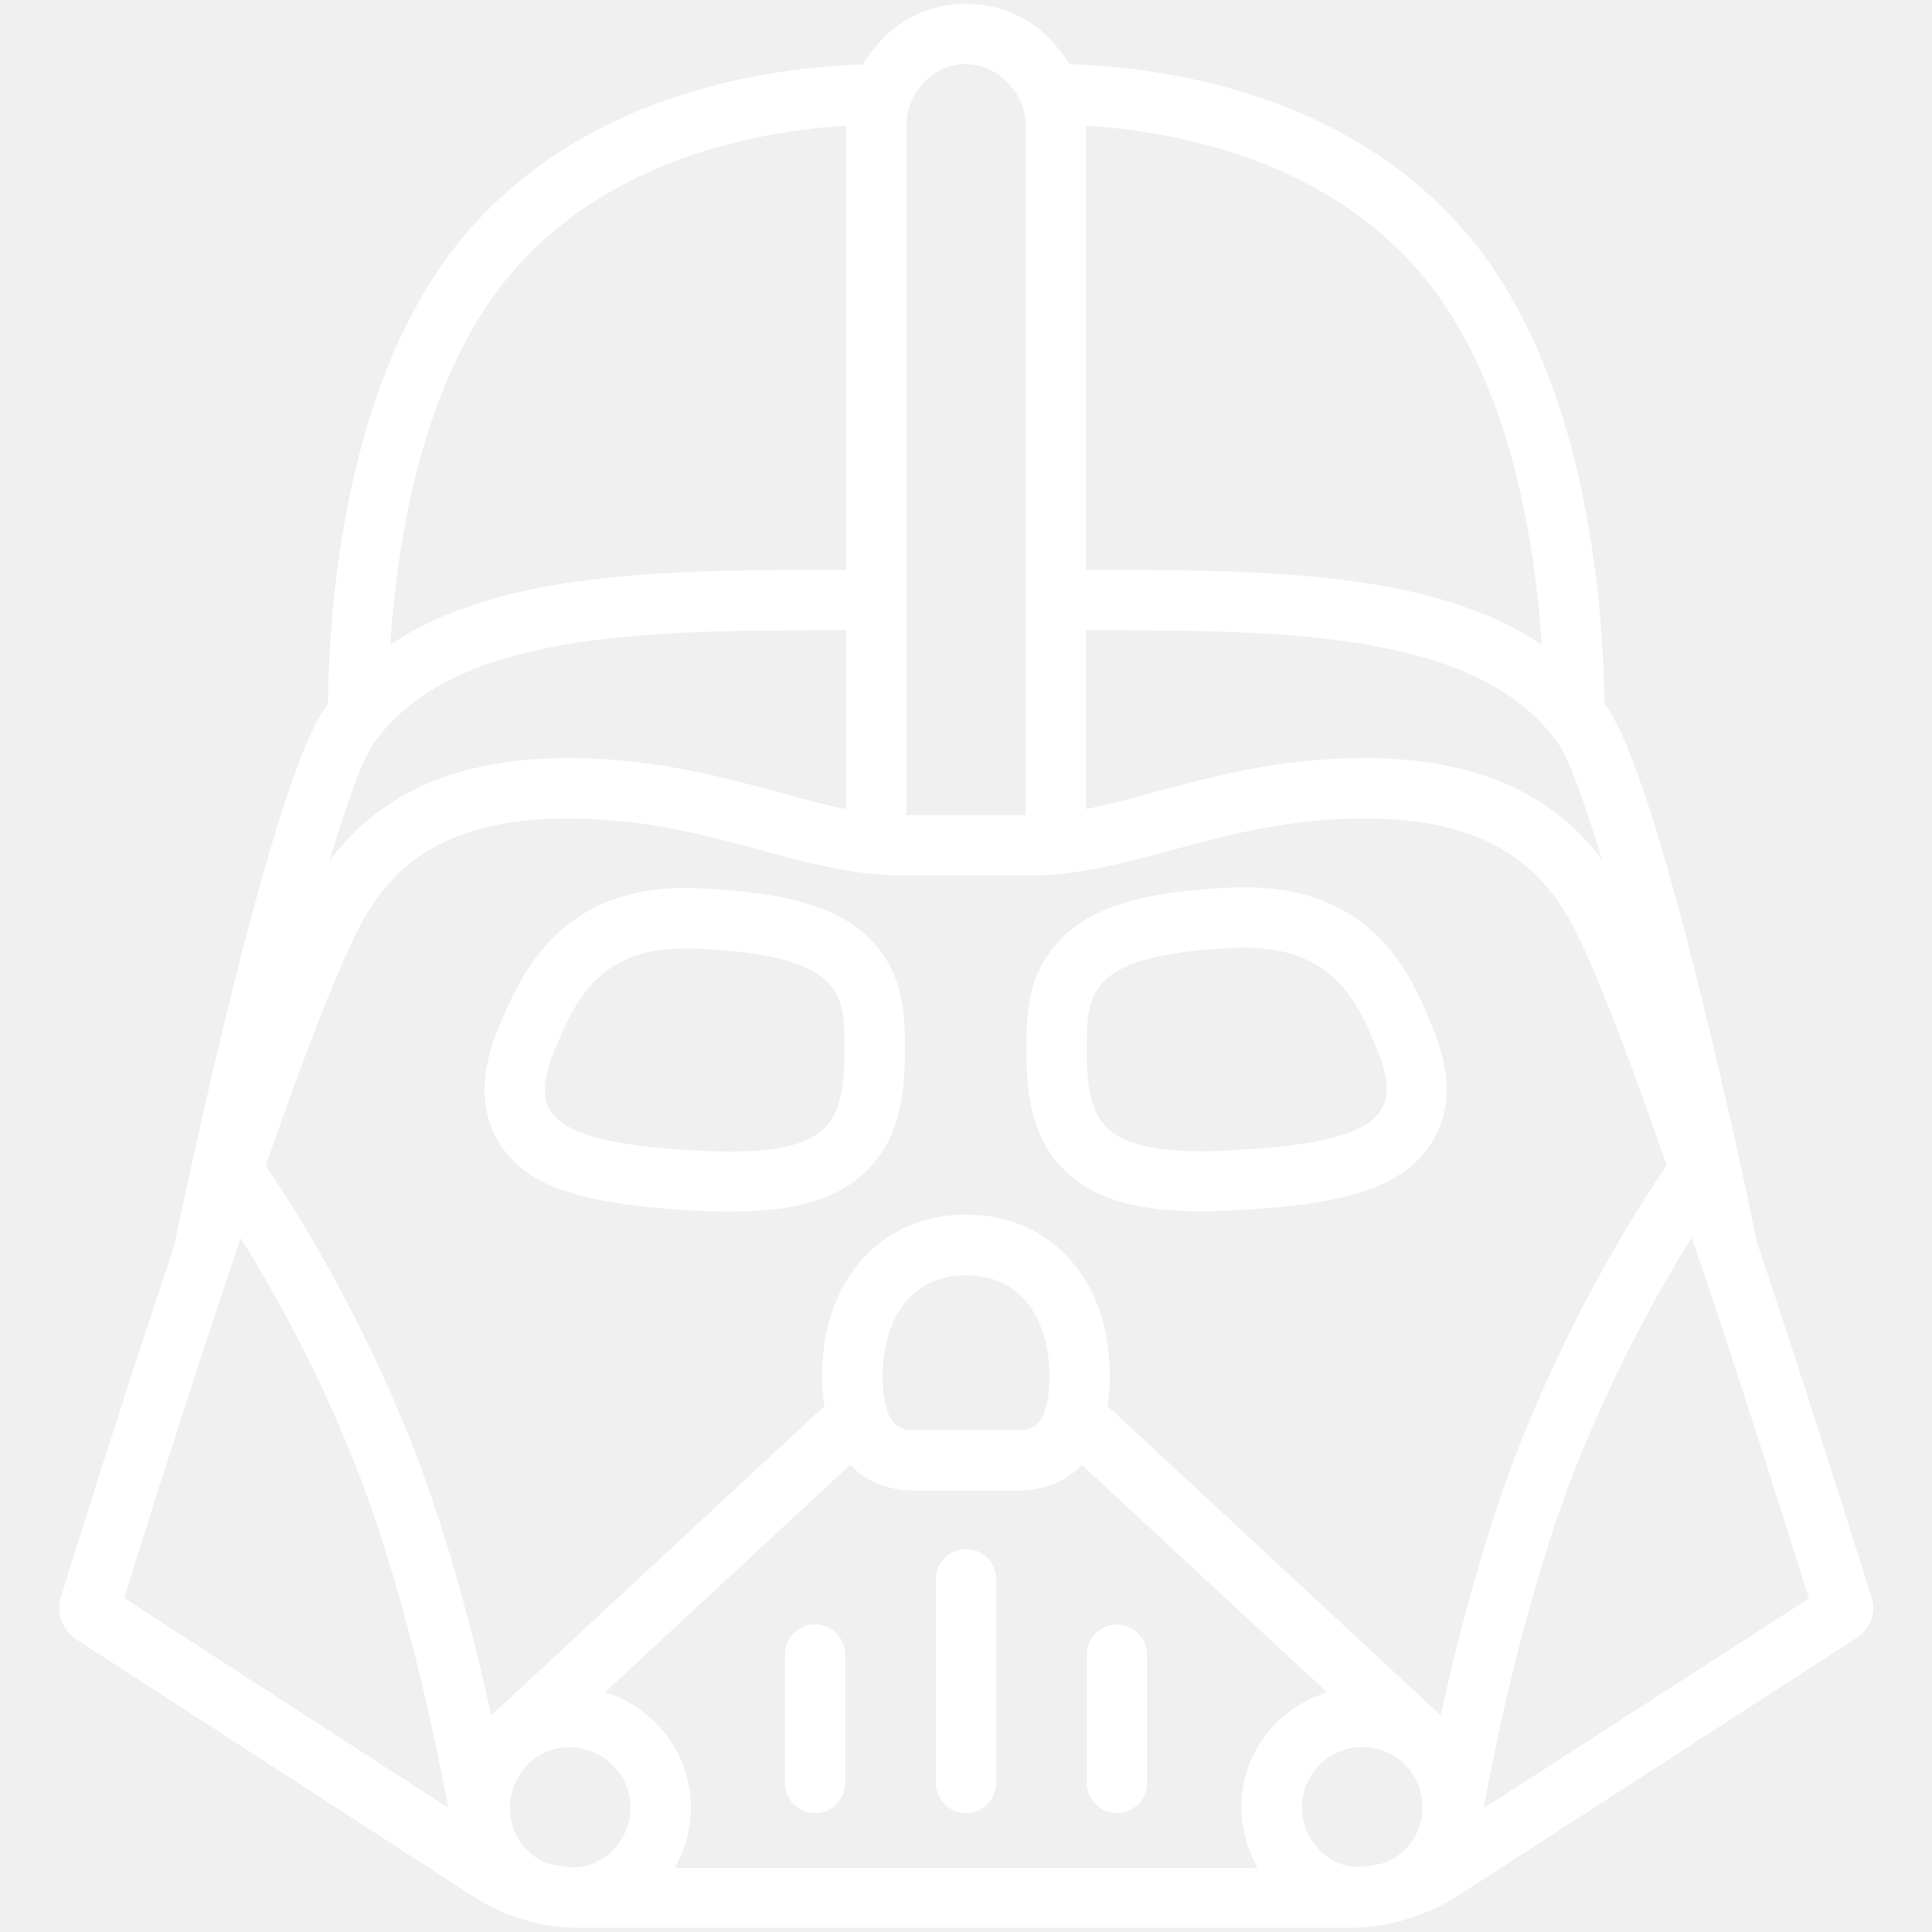
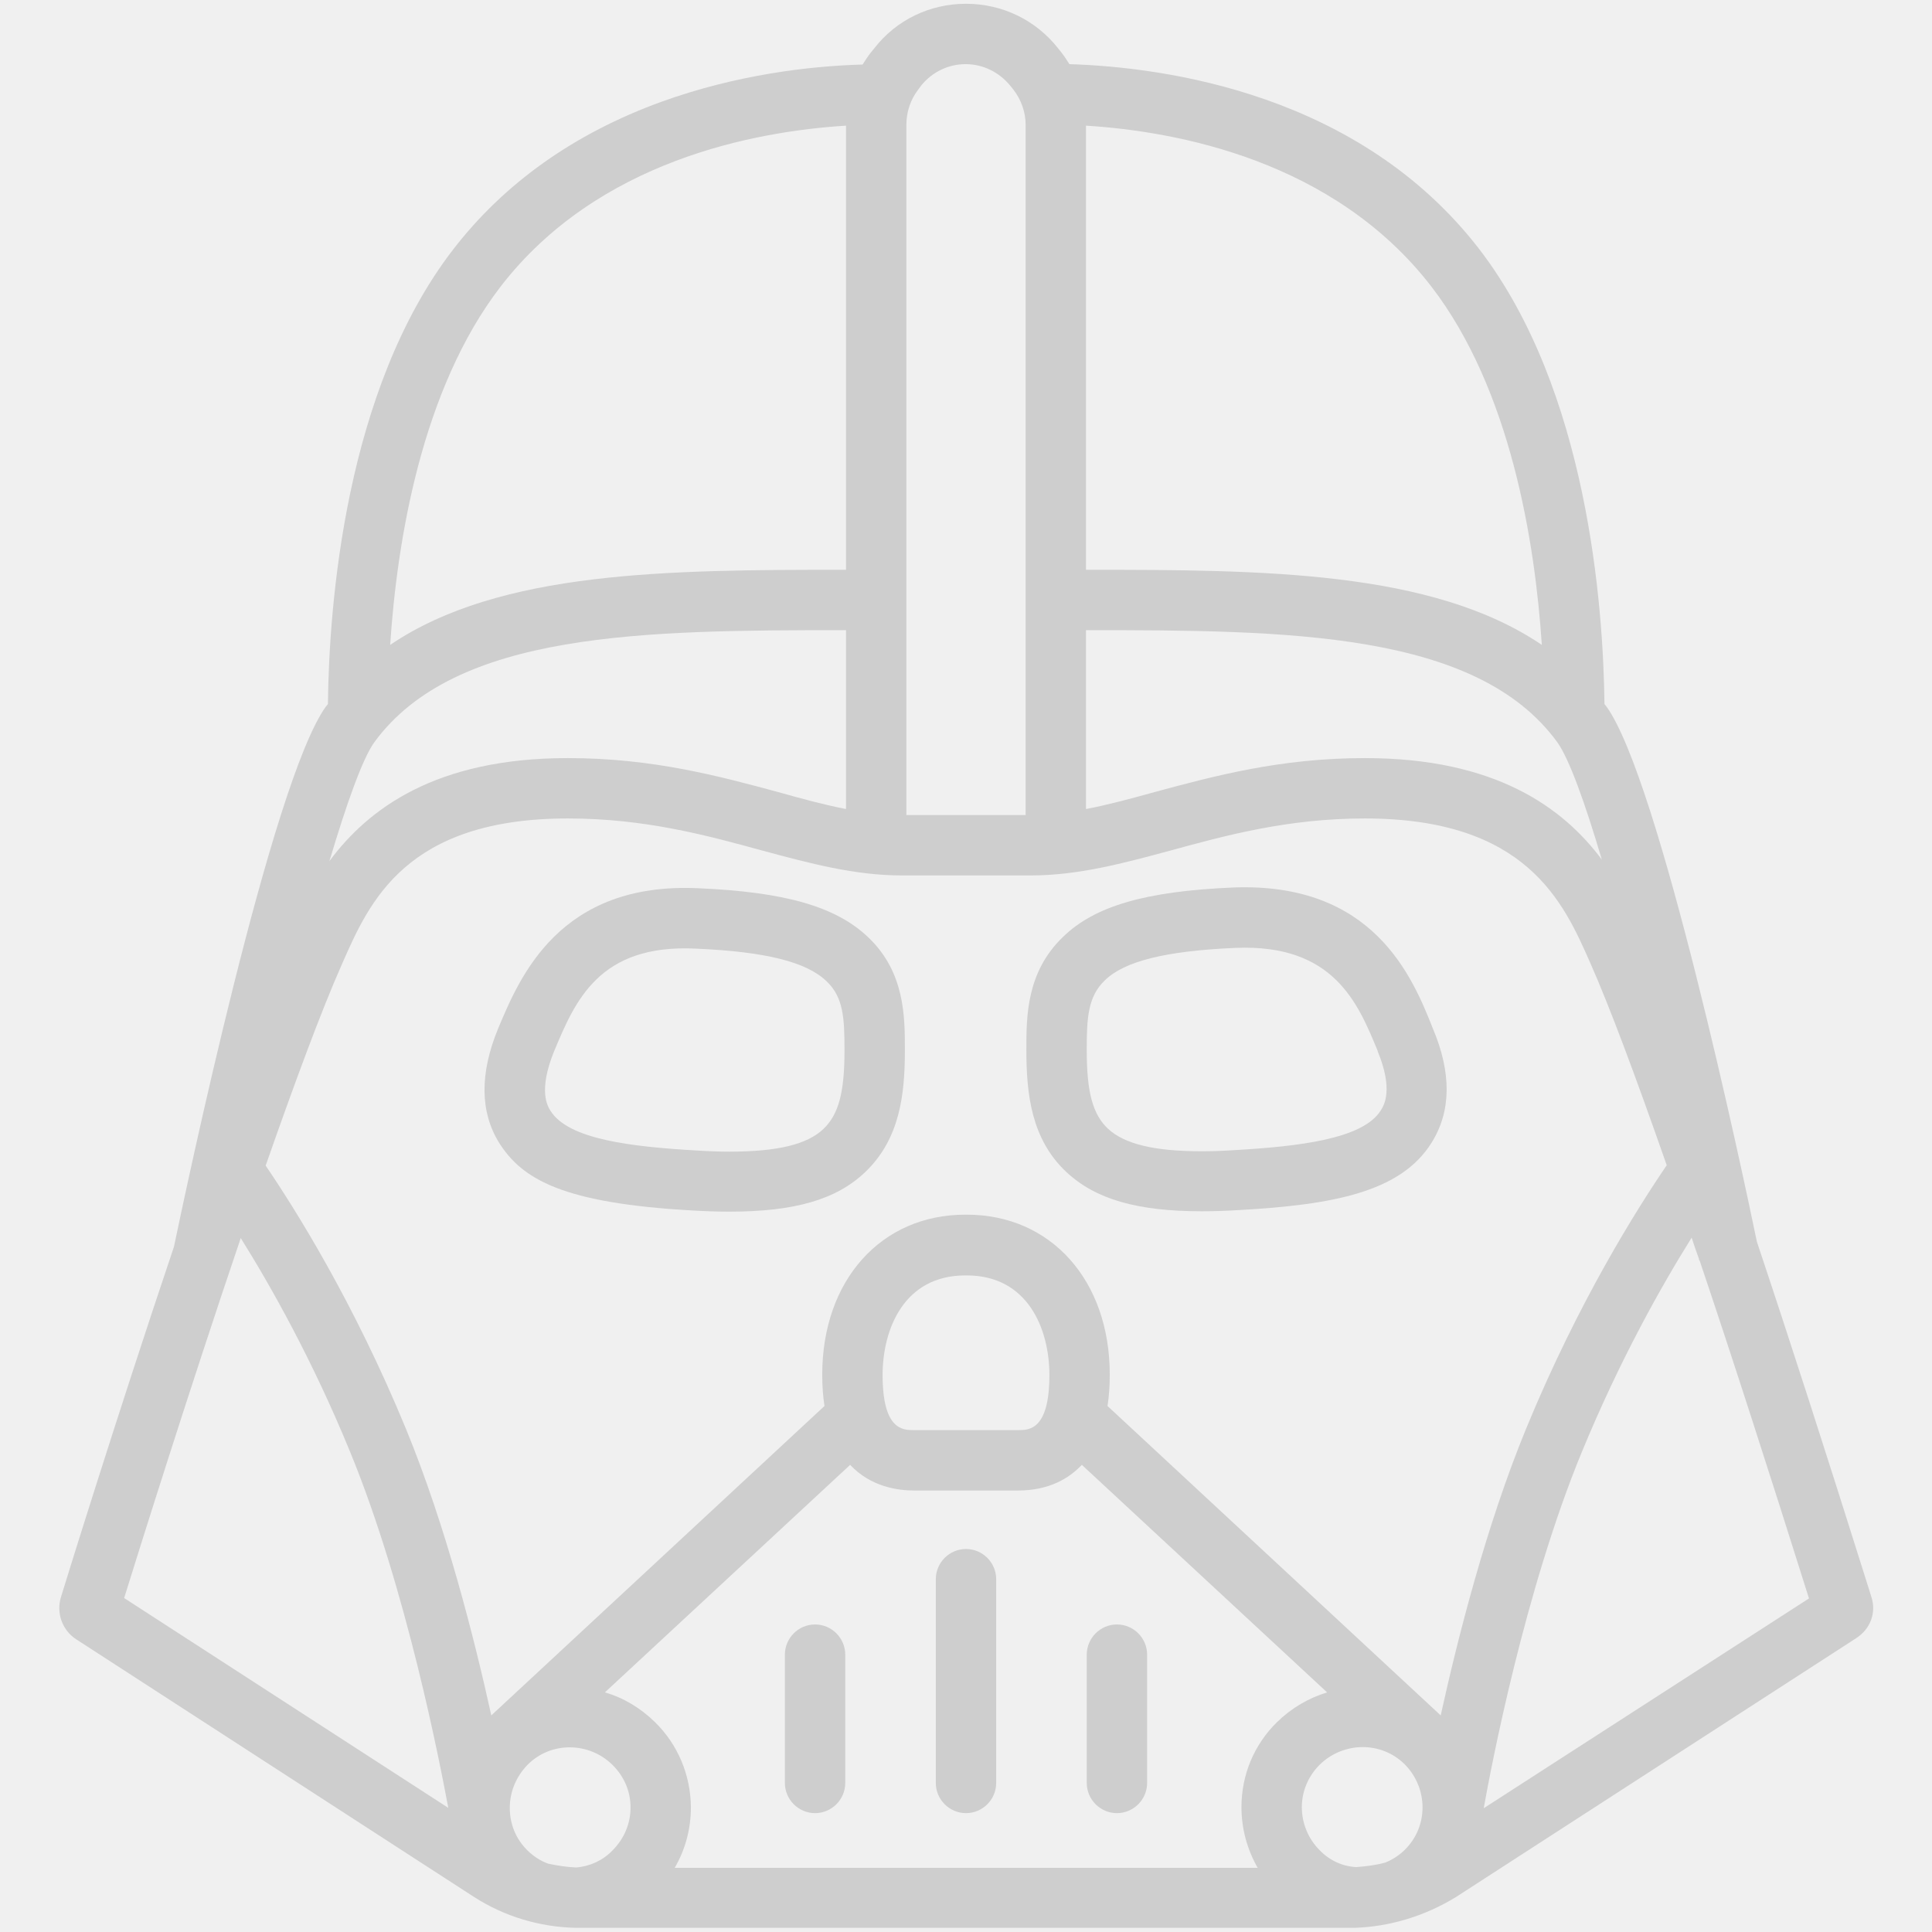
<svg xmlns="http://www.w3.org/2000/svg" version="1.1" id="Layer_1" x="0px" y="0px" viewBox="0 0 512 512" style="enable-background:new 0 0 512 512;" xml:space="preserve">
  <style type="text/css">
- 	.st0{fill:#ffffff;}
+ 	.st0{fill:#cecece;}
</style>
  <g>
    <path class="st0" d="M326.7,235.2L326.7,235.2c-23.1,1-36.6,4.9-45,13.1c-9.7,9.3-9.7,21.1-9.7,29.7v0.3c0,11.6,1.3,23.6,10.6,32.3   c7.7,7.2,18.7,10.4,35.9,10.4c3,0,6.3-0.1,9.5-0.3c25.7-1.4,43.3-4.9,51.4-17.9c5.2-8.3,5.3-18.5,0.3-30.3   C374.3,258.9,364,233.7,326.7,235.2z M365.9,294.3c-4.7,7.5-21.4,9.5-38.8,10.5c-3,0.2-5.9,0.3-8.6,0.3c-12.6,0-20.5-1.9-24.9-6   c-4-3.8-5.6-9.6-5.6-20.7V278c0-8.2,0.3-13.9,4.8-18.2c5.2-5.1,16.2-7.8,34.6-8.6c26.1-1.1,32.5,14.7,37.7,27.3l0,0.1   C369.3,288.8,366.8,292.9,365.9,294.3z" />
    <path class="st0" d="M296,480.5c4.4,0,8-3.6,8-8v-34c0-4.4-3.6-8-8-8s-8,3.6-8,8v34C288,476.9,291.6,480.5,296,480.5z" />
    <path class="st0" d="M256,480.5c4.4,0,8-3.6,8-8v-54c0-4.4-3.6-8-8-8c-4.4,0-8,3.6-8,8v54C248,476.9,251.6,480.5,256,480.5z" />
    <path class="st0" d="M185.2,235.4c-37-1.8-47.5,23.6-53.2,37.2l7.4,3.1l-7.4-3.1l0,0c-4.9,11.9-4.8,22.1,0.3,30.3   c6.1,9.6,16.8,16,51.4,17.9c3.5,0.2,6.6,0.3,9.6,0.3c17.3,0,28.3-3.2,35.9-10.4c9.3-8.8,10.6-20.7,10.6-32.3v-0.3   c0-8.6,0-20.4-9.6-29.6C221.7,240.3,208.2,236.4,185.2,235.4z M223.8,278.5c0,11.1-1.6,16.9-5.6,20.7c-4.3,4.1-12.2,6-24.9,6   c-2.6,0-5.4-0.1-8.6-0.3c-17.3-1-34-2.9-38.8-10.5c-0.8-1.3-3.3-5.3,0.9-15.7l0,0c5.6-13.4,11.9-28.6,37.7-27.3   c18.3,0.8,29.3,3.5,34.6,8.7c4.4,4.2,4.7,9.7,4.7,18.1V278.5z" />
    <path class="st0" d="M216,480.5c4.4,0,8-3.6,8-8v-34c0-4.4-3.6-8-8-8s-8,3.6-8,8v34C208,476.9,211.6,480.5,216,480.5z" />
    <path class="st0" d="M495.9,423.1l-1-3.2c-10.9-34.7-20.7-65.1-29.3-90.8c-3.8-18.4-25.9-122.6-39.9-141.9   c-0.2-0.2-0.3-0.4-0.5-0.6c-0.3-26.1-4.5-83.3-33.2-120.6c-31.7-41.1-83-48.2-108.6-49c-0.7-1.1-1.4-2.2-2.2-3.2l-0.8-1   C274.5,5.3,265.6,1,256,1c-9.6,0-18.5,4.3-24.3,11.8l-0.9,1.1c-0.8,1-1.5,2.1-2.2,3.2c-14.1,0.4-33.5,2.7-53.4,9.9   c-23.1,8.4-41.6,21.6-55.1,39.1c-28.7,37.2-32.9,94.4-33.2,120.5c-0.2,0.2-0.3,0.4-0.5,0.6C72,207,49.1,316.1,46.1,330.4   c-15.4,45.7-29.3,90.7-29.9,92.7c-1.4,4.3,0.3,9,4.1,11.4l105.3,68.2c8.1,5.2,17.4,8,27.1,8.2l0,0c0,0,0.1,0,0.1,0   c0.4,0,0.8,0,1.2,0h203.6c0.4,0,0.8,0,1.2,0c0,0,0.1,0,0.1,0l0,0c9.4-0.3,18.7-3.1,27-8.2l105.6-68.3l0.3-0.2   C495.8,431.7,497.3,427.2,495.9,423.1z M139.7,490.3c-3-3-4.6-6.9-4.6-11.2c0-4.3,1.7-8.3,4.7-11.4c6.1-6.2,16.3-6.2,22.6,0.1   c3,3,4.7,6.9,4.7,11.2c0,4.3-1.7,8.3-4.8,11.4c-2.5,2.6-5.9,4.2-9.6,4.5c-2.5-0.1-5-0.5-7.4-1C143.3,493.2,141.3,491.9,139.7,490.3   z M173.6,456.4c-3.9-3.8-8.4-6.5-13.3-7.9l65-60.3c5.5,5.9,12.8,6.8,16.9,6.8H256h13.8c8.2,0,13.5-3.2,16.9-6.8l65,60.3   c-4.9,1.5-9.4,4.1-13.3,7.9c-6.1,6-9.4,14-9.4,22.5c0,5.7,1.5,11.2,4.3,16.1H178.8c2.8-4.8,4.3-10.3,4.3-16.1   C183,470.4,179.7,462.4,173.6,456.4z M233.9,364.4c0-12.2,5.7-26.4,21.9-26.4h0.2h0.2c16.2,0,21.9,14.2,21.9,26.4   c0,14.6-5.4,14.6-8.3,14.6H256h-13.8C239.3,379,233.9,379,233.9,364.4z M349.7,490.3c-3-3-4.7-7.1-4.7-11.4c0-4.2,1.7-8.2,4.7-11.2   c6.3-6.2,16.4-6.3,22.6-0.1c6.2,6.3,6.3,16.4,0,22.6c-1.5,1.5-3.4,2.7-5.2,3.4c-2.5,0.7-5.1,1-7.7,1.2   C355.7,494.6,352.3,493,349.7,490.3z M381.8,454.6l-88.3-82c0.4-2.5,0.6-5.3,0.6-8.3c0-25-15.6-42.4-37.9-42.4H256h-0.2   c-22.3,0-37.9,17.4-37.9,42.4c0,3,0.2,5.8,0.6,8.3l-88.3,82c-4.5-20.4-12-50.1-22.6-75.9c-13.8-33.5-29.3-58.2-37.2-69.8   c7.5-21.4,14.7-41,20.4-53.8c7.1-16.1,16.8-38.2,59.7-38.2c20.4,0,36.9,4.5,51.5,8.5c12.6,3.4,24.5,6.6,37,6.6h34.2   c12.5,0,24.4-3.2,37-6.6c14.6-4,31.1-8.5,51.5-8.5c42.8,0,52.6,22.1,59.7,38.2c5.1,11.5,11.9,29.7,20.3,53.7   c-7.9,11.6-23.5,36.3-37.3,69.9C393.8,404.5,386.3,434.2,381.8,454.6z M224.2,167v47.4c-5.7-1.1-11.6-2.7-18-4.5   c-15.6-4.2-33.2-9-55.7-9c-35,0-52.9,13.4-63.2,27.3c4.6-15.4,8.8-27.2,11.9-31.5C120.7,167.3,170.8,167,224.2,167z M287.8,167   c53.3,0,103.5,0.3,124.9,29.7c3.1,4.3,7.3,15.9,11.8,31.1c-10.3-13.8-28.2-26.9-62.8-26.9c-22.5,0-40.1,4.8-55.7,9   c-6.5,1.8-12.4,3.4-18.2,4.5V167z M379.3,75.9c21.1,27.4,27.5,67.9,29.3,95c-29.1-19.7-73.8-19.9-120.8-19.9V33.3   C311.9,34.8,353.5,42.5,379.3,75.9z M243.3,23.8l0.8-1.1c2.9-3.6,7.2-5.7,11.8-5.7s8.9,2.1,11.9,5.8l0.8,1c2,2.6,3.2,5.9,3.2,9.2   v183h-31.6V33C240.2,29.7,241.3,26.4,243.3,23.8z M132.7,75.9c25.8-33.4,67.4-41.1,91.5-42.6V151c-47,0-91.7,0.2-120.8,19.9   C105.2,143.7,111.6,103.3,132.7,75.9z M63.8,328.1c8,12.8,19,32.3,29,56.7c15,36.5,23.9,83.1,26,94.3l-85.9-55.6   C37,410.3,50.1,368.5,63.8,328.1z M393.2,479.2c2-11.2,10.9-57.8,26-94.4c10.1-24.5,21.1-44,29.1-56.8c0.6,1.8,1.2,3.6,1.9,5.5   c0,0.2,0.1,0.4,0.1,0.5l0.1,0c8.6,25.5,18.3,55.6,29,89.6L393.2,479.2z" />
  </g>
</svg>
